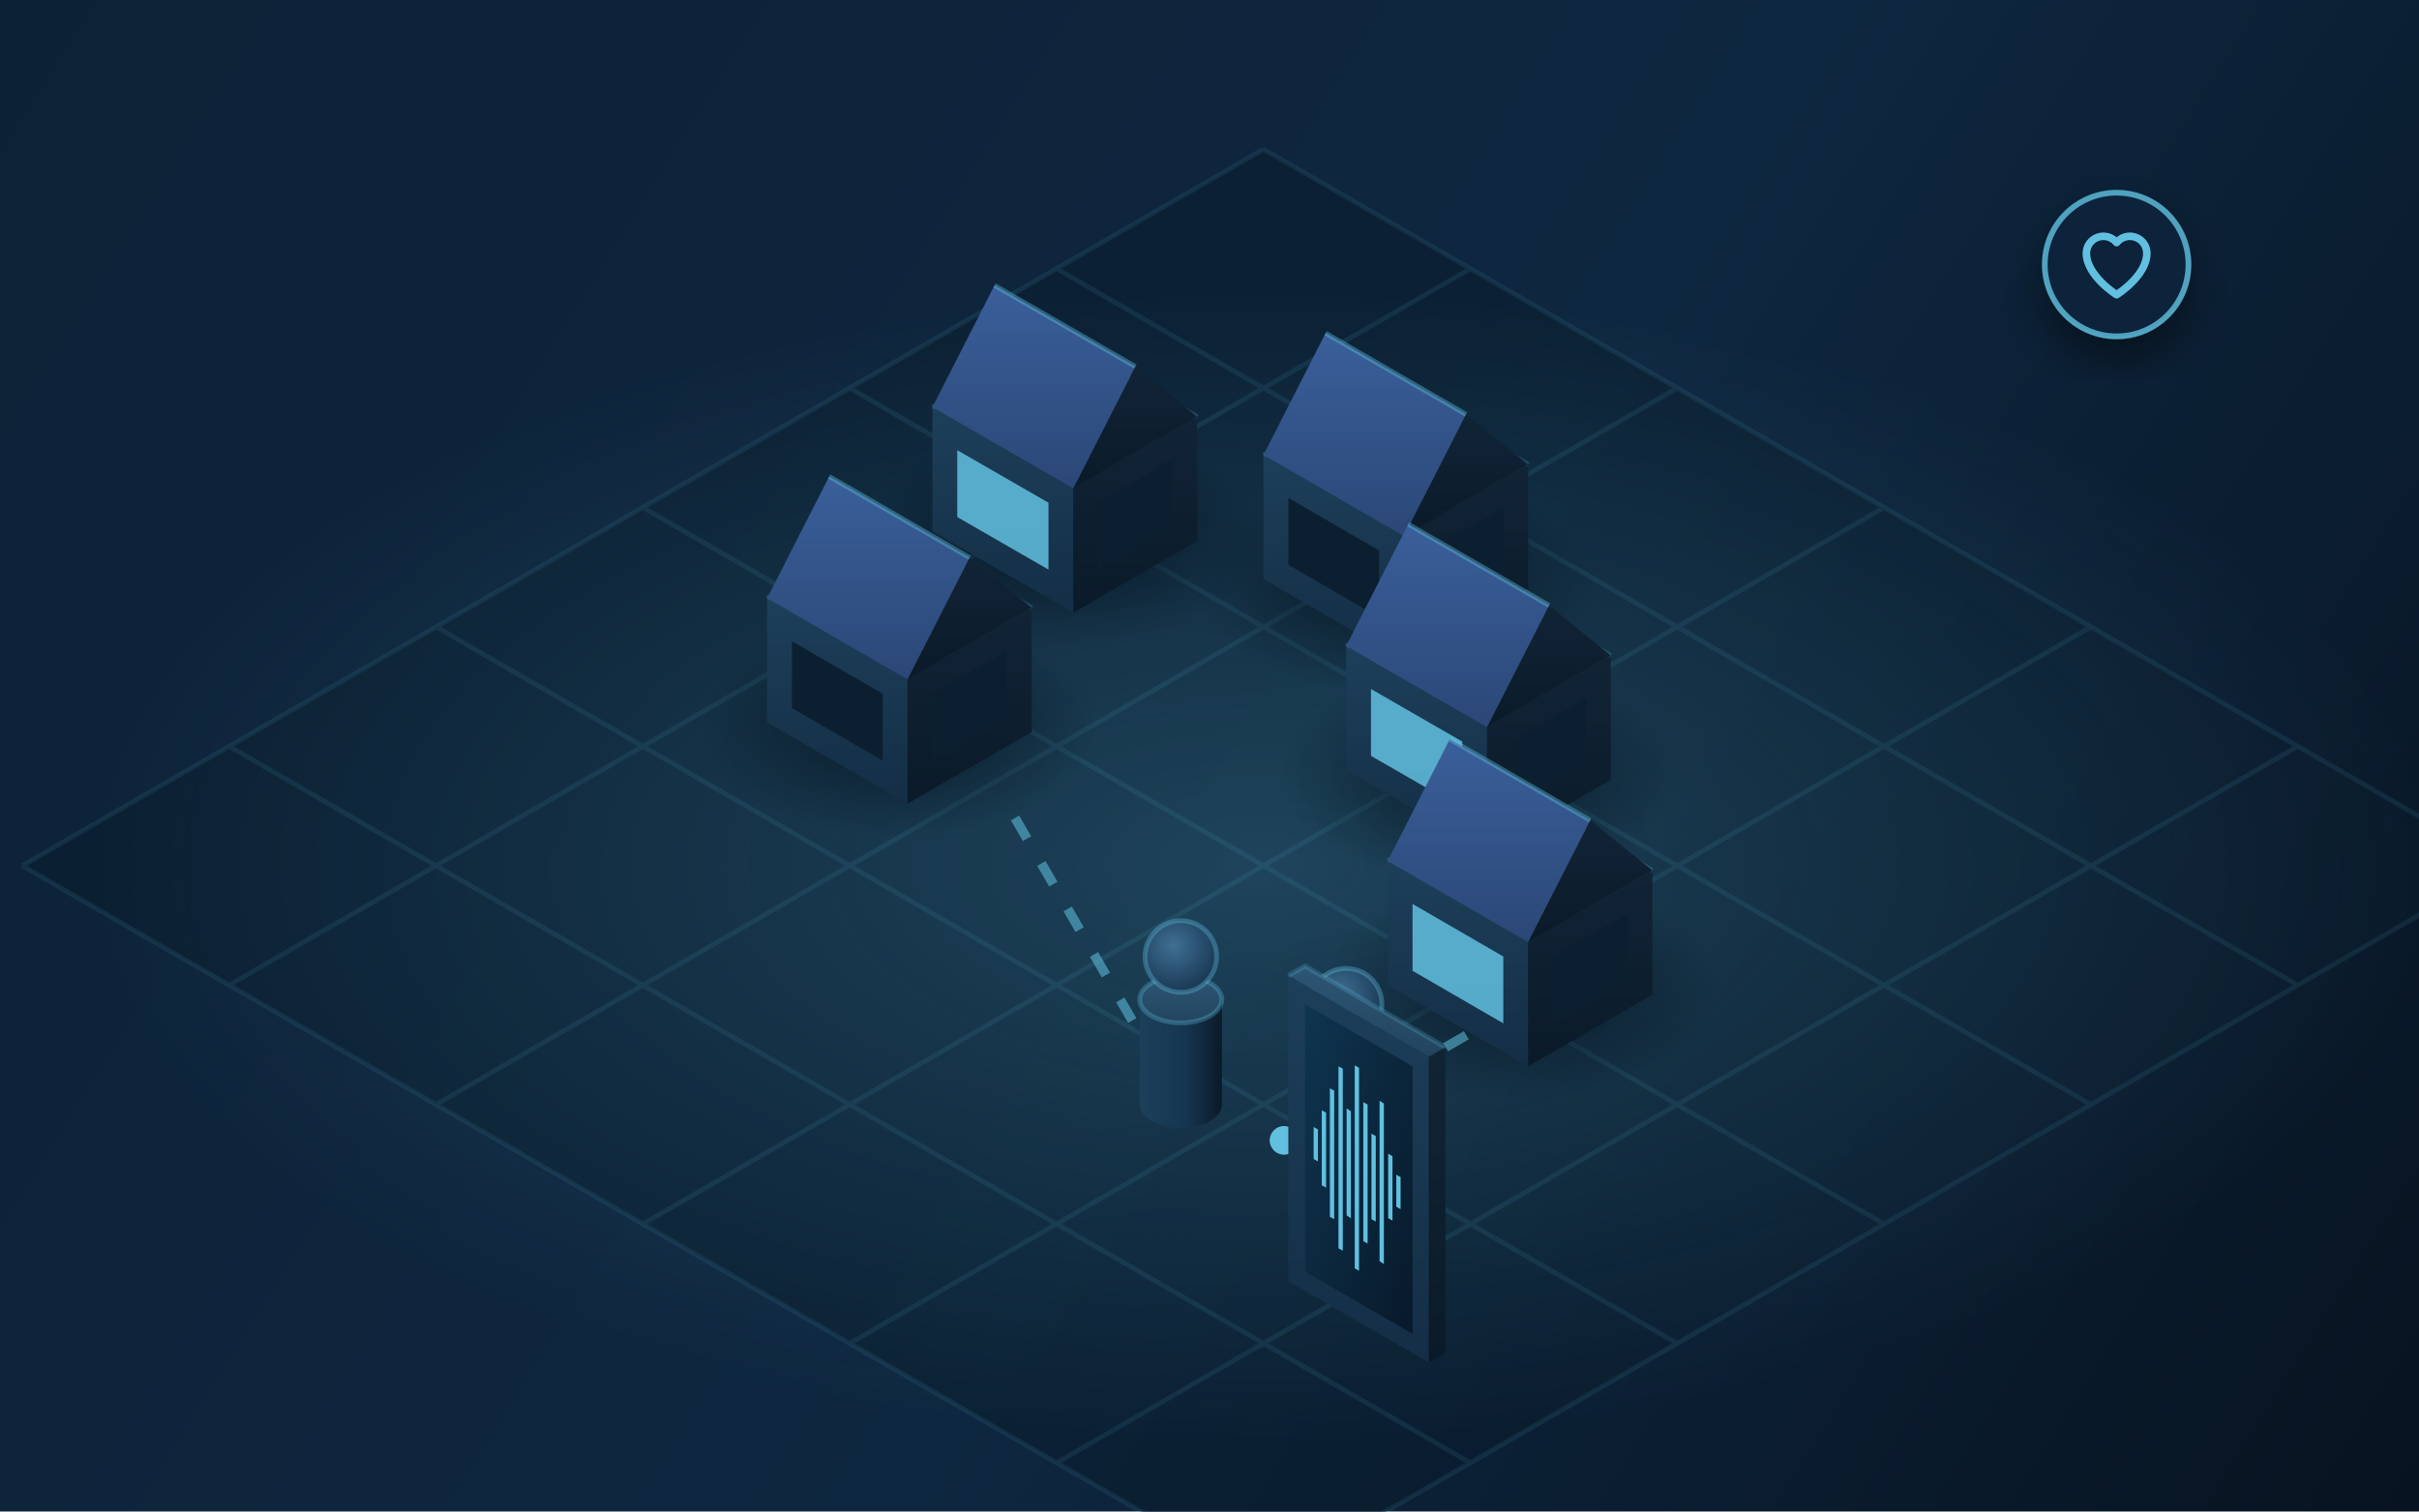
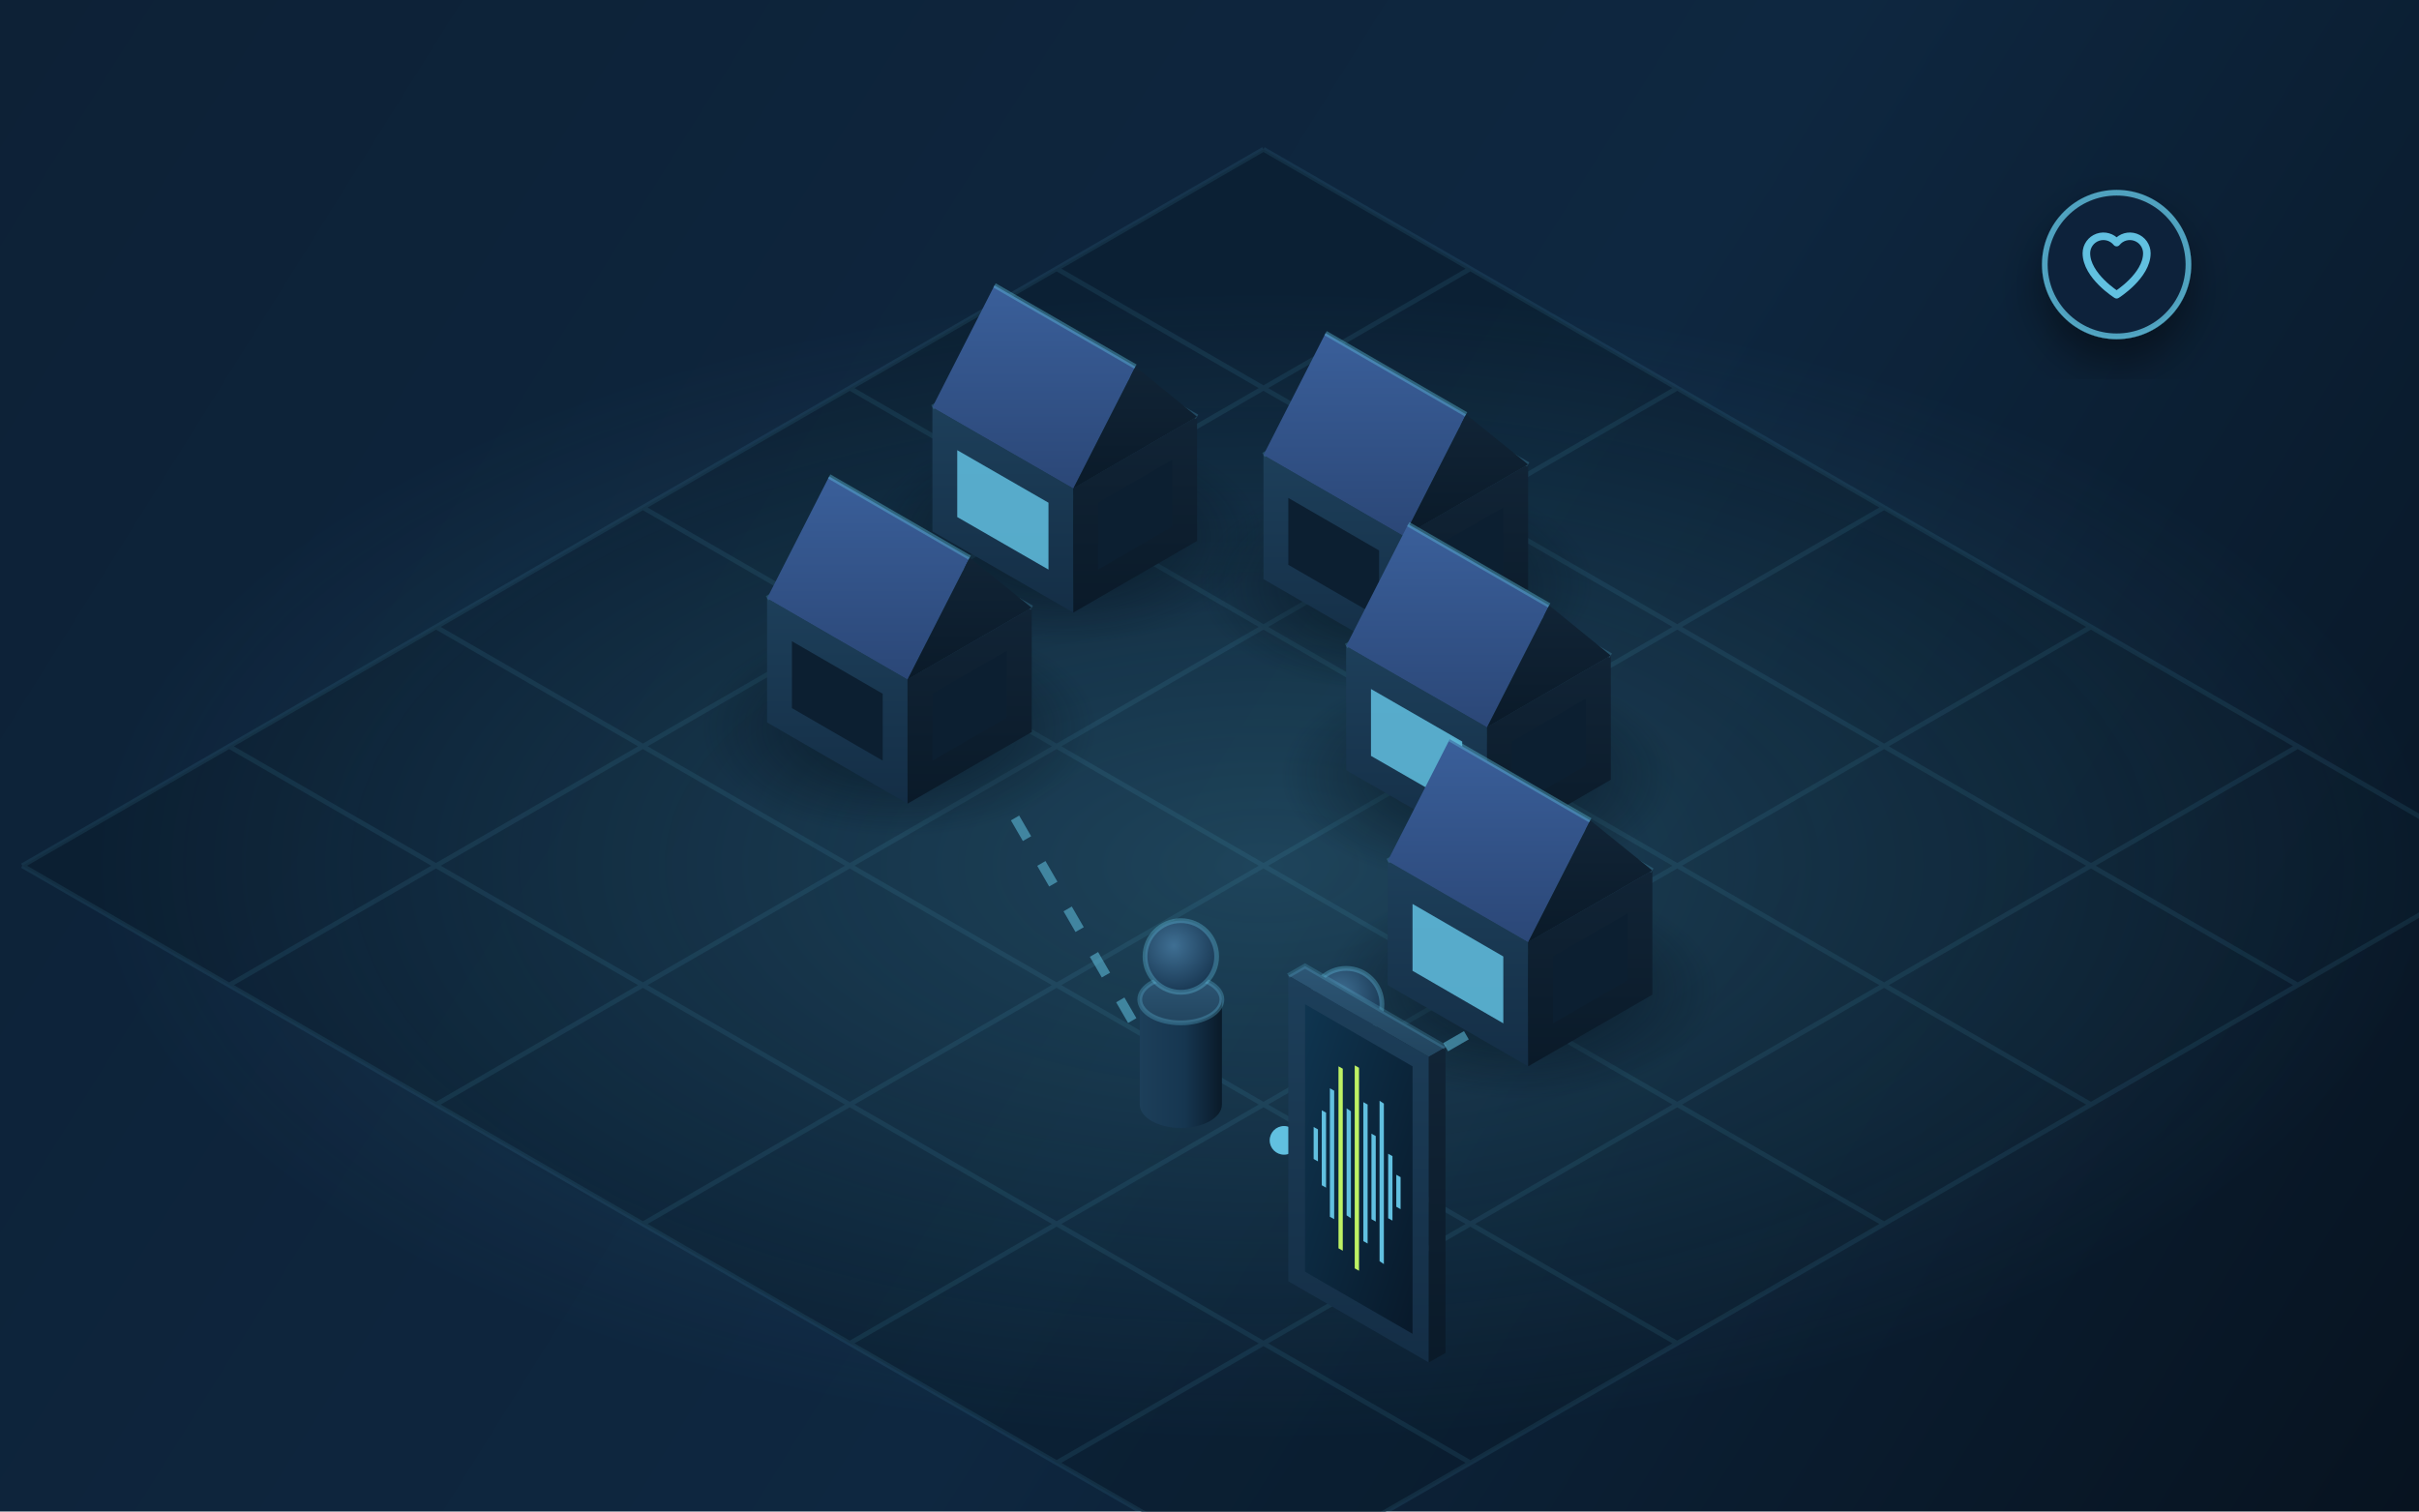
<svg xmlns="http://www.w3.org/2000/svg" viewBox="0 0 640 400" width="640" height="400" role="img" aria-label="An isometric village of small homes connected to a field officer with a phone">
  <defs>
    <linearGradient id="bg" x1="0" y1="0" x2="640" y2="400" gradientUnits="userSpaceOnUse">
      <stop offset="0" stop-color="#0d2136" />
      <stop offset=".55" stop-color="#0e2740" />
      <stop offset="1" stop-color="#071320" />
    </linearGradient>
    <linearGradient id="fTop" x1="0" y1="0" x2="0" y2="1">
      <stop offset="0" stop-color="#2d5675" />
      <stop offset="1" stop-color="#22455f" />
    </linearGradient>
    <linearGradient id="fLeft" x1="0" y1="0" x2="0" y2="1">
      <stop offset="0" stop-color="#1d3f5a" />
      <stop offset="1" stop-color="#142e46" />
    </linearGradient>
    <linearGradient id="fRight" x1="0" y1="0" x2="0" y2="1">
      <stop offset="0" stop-color="#112436" />
      <stop offset="1" stop-color="#0a1a29" />
    </linearGradient>
    <linearGradient id="lTop" x1="0" y1="0" x2="0" y2="1">
      <stop offset="0" stop-color="#3f6f93" />
      <stop offset="1" stop-color="#335d7d" />
    </linearGradient>
    <linearGradient id="lLeft" x1="0" y1="0" x2="0" y2="1">
      <stop offset="0" stop-color="#2a5577" />
      <stop offset="1" stop-color="#1f4461" />
    </linearGradient>
    <linearGradient id="lRight" x1="0" y1="0" x2="0" y2="1">
      <stop offset="0" stop-color="#183650" />
      <stop offset="1" stop-color="#10263a" />
    </linearGradient>
    <linearGradient id="gTop" x1="0" y1="0" x2="0" y2="1">
      <stop offset="0" stop-color="#8fd3ee" />
      <stop offset="1" stop-color="#61c0e0" />
    </linearGradient>
    <linearGradient id="gLeft" x1="0" y1="0" x2="0" y2="1">
      <stop offset="0" stop-color="#3d8fc0" />
      <stop offset="1" stop-color="#2f6f99" />
    </linearGradient>
    <linearGradient id="gRight" x1="0" y1="0" x2="0" y2="1">
      <stop offset="0" stop-color="#26557a" />
      <stop offset="1" stop-color="#1b4060" />
+     </linearGradient>
+     <linearGradient id="mTop" x1="0" y1="0" x2="0" y2="1">
+       <stop offset="0" stop-color="#e4fbb0" />
+       <stop offset="1" stop-color="#bef264" />
+     </linearGradient>
+     <linearGradient id="mLeft" x1="0" y1="0" x2="0" y2="1">
+       <stop offset="0" stop-color="#9ccf45" />
+       <stop offset="1" stop-color="#7fb12f" />
+     </linearGradient>
+     <linearGradient id="mRight" x1="0" y1="0" x2="0" y2="1">
+       <stop offset="0" stop-color="#5f8f22" />
+       <stop offset="1" stop-color="#46701a" />
+     </linearGradient>
+     <linearGradient id="cylM" x1="0" y1="0" x2="1" y2="0">
+       <stop offset="0" stop-color="#9ccf45" />
+       <stop offset="1" stop-color="#46701a" />
    </linearGradient>
    <linearGradient id="roof" x1="0" y1="0" x2="0" y2="1">
      <stop offset="0" stop-color="#3a5f9a" />
      <stop offset="1" stop-color="#2b4777" />
    </linearGradient>
    <linearGradient id="cyl" x1="0" y1="0" x2="1" y2="0">
      <stop offset="0" stop-color="#1d3f5a" />
      <stop offset=".55" stop-color="#163650" />
      <stop offset="1" stop-color="#0a1a29" />
    </linearGradient>
    <linearGradient id="cylG" x1="0" y1="0" x2="1" y2="0">
      <stop offset="0" stop-color="#3d8fc0" />
      <stop offset="1" stop-color="#1b4060" />
    </linearGradient>
    <linearGradient id="screen" x1="0" y1="0" x2="1" y2="1">
      <stop offset="0" stop-color="#0f3550" />
      <stop offset="1" stop-color="#08192a" />
    </linearGradient>
    <radialGradient id="head" cx=".4" cy=".35" r=".7">
      <stop offset="0" stop-color="#3f6f93" />
      <stop offset="1" stop-color="#173550" />
    </radialGradient>
    <radialGradient id="pool" cx=".5" cy=".5" r=".5">
      <stop offset="0" stop-color="#61c0e0" stop-opacity=".22" />
      <stop offset="1" stop-color="#61c0e0" stop-opacity="0" />
    </radialGradient>
    <radialGradient id="shadow" cx=".5" cy=".5" r=".5">
      <stop offset="0" stop-color="#04101b" stop-opacity=".7" />
      <stop offset="1" stop-color="#04101b" stop-opacity="0" />
    </radialGradient>
+     <style>
+ .blink{animation:blink 3.2s ease-in-out infinite}
+ .grow{transform-box:fill-box;transform-origin:50% 100%;animation:grow 2.6s ease-in-out infinite}
+ .wave{transform-box:fill-box;transform-origin:50% 50%;animation:wave 1.1s ease-in-out infinite}
+ .draw{stroke-dasharray:420;animation:draw 3.4s linear infinite}
+ .flow{animation:flow 1.2s linear infinite}
+ .packet{animation:move 2.8s linear infinite}
+ .float{animation:float 4.5s ease-in-out infinite}
+ .ping{animation:ping 2.2s ease-out infinite}
+ .pop{animation:pop 4.5s ease-in-out infinite}
+ .breathe{animation:breathe 5s ease-in-out infinite}
+ @keyframes blink{0%,100%{opacity:.9}50%{opacity:.25}}
+ @keyframes grow{0%,100%{transform:scaleY(1)}50%{transform:scaleY(.55)}}
+ @keyframes wave{0%,100%{transform:scaleY(1)}50%{transform:scaleY(.3)}}
+ @keyframes draw{0%{stroke-dashoffset:420}60%,100%{stroke-dashoffset:0}}
+ @keyframes flow{to{stroke-dashoffset:-22}}
+ @keyframes move{0%{offset-distance:0%;opacity:0}12%,88%{opacity:1}100%{offset-distance:100%;opacity:0}}
+ @keyframes float{0%,100%{transform:translateY(0)}50%{transform:translateY(-7px)}}
+ @keyframes ping{0%{opacity:.15}35%{opacity:1}100%{opacity:.15}}
+ @keyframes pop{0%,12%{opacity:0}28%,100%{opacity:.9}}
+ @keyframes breathe{0%,100%{opacity:.65}50%{opacity:1}}
+ @media (prefers-reduced-motion:reduce){*{animation:none!important}.packet{display:none}}
+ </style>
    <filter id="soft" x="-30%" y="-30%" width="160%" height="160%">
      <feDropShadow dx="0" dy="6" stdDeviation="6" flood-color="#000" flood-opacity=".45" />
    </filter>
  </defs>
  <rect width="640" height="400" fill="url(#bg)" />
  <g transform="translate(-70.2 -86.9) scale(1.264)">
    <polygon points="320.0,100.0 579.8,250.0 320.0,400.0 60.2,250.0" fill="#0a1b2b" opacity=".55" />
    <path d="M320.0 100.0L60.2 250.0M320.0 100.0L579.8 250.0M363.3 125.0L103.5 275.0M276.7 125.0L536.5 275.0M406.6 150.0L146.8 300.0M233.4 150.0L493.2 300.0M449.9 175.0L190.1 325.0M190.1 175.0L449.9 325.0M493.2 200.0L233.4 350.0M146.8 200.0L406.6 350.0M536.5 225.0L276.7 375.0M103.5 225.0L363.3 375.0M579.8 250.0L320.0 400.0M60.2 250.0L320.0 400.0" stroke="#61c0e0" stroke-opacity=".1" stroke-width="1" />
-     <ellipse cx="320.0" cy="250.0" rx="250" ry="120" fill="url(#pool)" />
+     <ellipse class="breathe" cx="320.0" cy="250.0" rx="250" ry="120" fill="url(#pool)" />
    <ellipse cx="278.4" cy="181.0" rx="41.6" ry="22.9" fill="url(#shadow)" />
    <ellipse cx="347.7" cy="191.0" rx="41.6" ry="22.9" fill="url(#shadow)" />
    <ellipse cx="365.0" cy="231.0" rx="41.6" ry="22.9" fill="url(#shadow)" />
    <ellipse cx="243.8" cy="221.0" rx="41.6" ry="22.9" fill="url(#shadow)" />
    <ellipse cx="373.7" cy="276.0" rx="41.6" ry="22.9" fill="url(#shadow)" />
-     <line x1="268.0" y1="240.0" x2="302.7" y2="300.0" stroke="#61c0e0" stroke-opacity="0.55" stroke-width="2" stroke-dasharray="5 6" />
+     <line x1="268.0" y1="240.0" x2="302.7" y2="300.0" stroke="#61c0e0" stroke-opacity="0.55" stroke-width="2" class="flow" stroke-dasharray="5 6" />
    <circle cx="302.7" cy="300.0" r="3" fill="#61c0e0" />
-     <line x1="372.0" y1="280.0" x2="324.3" y2="307.5" stroke="#61c0e0" stroke-opacity="0.55" stroke-width="2" stroke-dasharray="5 6" />
+     <circle class="packet" r="3.6" fill="#a3dbf0" style="offset-path:path('M268.0 240.0L302.7 300.0');animation-delay:2.53s" />
+     <line x1="372.0" y1="280.0" x2="324.3" y2="307.5" stroke="#61c0e0" stroke-opacity="0.55" stroke-width="2" class="flow" stroke-dasharray="5 6" />
    <circle cx="324.3" cy="307.5" r="3" fill="#61c0e0" />
+     <circle class="packet" r="3.6" fill="#bef264" style="offset-path:path('M372.0 280.0L324.3 307.5');animation-delay:0.34s" />
    <polygon points="276.7,139.0 306.1,156.0 280.2,171.0 250.7,154.0" fill="url(#fTop)" />
    <polygon points="250.7,180.0 280.2,197.0 280.2,171.0 250.7,154.0" fill="url(#fLeft)" />
    <polygon points="306.1,182.0 280.2,197.0 280.2,171.0 306.1,156.0" fill="url(#fRight)" />
    <polyline points="250.7,154.0 276.7,139.0 306.1,156.0" fill="none" stroke="#61c0e0" stroke-opacity=".22" stroke-width="1" />
-     <polygon points="255.9,177.0 275.0,188.0 275.0,174.0 255.9,163.0" fill="#61c0e0" opacity="0.85" />
+     <polygon class="blink" style="animation-delay:1.10s" points="255.9,177.0 275.0,188.0 275.0,174.0 255.9,163.0" fill="#61c0e0" opacity="0.85" />
    <polygon points="300.9,179.0 285.4,188.0 285.4,174.0 300.9,165.0" fill="#0c1f31" opacity="1" />
    <polygon points="250.7,154.0 280.2,171.0 293.2,145.5 263.7,128.5" fill="url(#roof)" />
    <polygon points="306.1,156.0 280.2,171.0 293.2,145.5" fill="url(#fRight)" />
    <line x1="263.7" y1="128.5" x2="293.2" y2="145.5" stroke="#61c0e0" stroke-opacity=".4" />
    <polygon points="346.0,149.0 375.4,166.0 349.4,181.0 320.0,164.0" fill="url(#fTop)" />
    <polygon points="320.0,190.0 349.4,207.0 349.4,181.0 320.0,164.0" fill="url(#fLeft)" />
    <polygon points="375.4,192.0 349.4,207.0 349.4,181.0 375.4,166.0" fill="url(#fRight)" />
    <polyline points="320.0,164.0 346.0,149.0 375.4,166.0" fill="none" stroke="#61c0e0" stroke-opacity=".22" stroke-width="1" />
    <polygon points="325.2,187.0 344.2,198.0 344.2,184.0 325.2,173.0" fill="#0c1f31" opacity="1" />
    <polygon points="370.2,189.0 354.6,198.0 354.6,184.0 370.2,175.0" fill="#0c1f31" opacity="1" />
    <polygon points="320.0,164.0 349.4,181.0 362.4,155.5 333.0,138.5" fill="url(#roof)" />
    <polygon points="375.4,166.0 349.4,181.0 362.4,155.5" fill="url(#fRight)" />
    <line x1="333.0" y1="138.5" x2="362.4" y2="155.5" stroke="#61c0e0" stroke-opacity=".4" />
    <polygon points="242.1,179.0 271.5,196.0 245.5,211.0 216.1,194.0" fill="url(#fTop)" />
    <polygon points="216.1,220.0 245.5,237.0 245.5,211.0 216.1,194.0" fill="url(#fLeft)" />
    <polygon points="271.5,222.0 245.5,237.0 245.5,211.0 271.5,196.0" fill="url(#fRight)" />
    <polyline points="216.1,194.0 242.1,179.0 271.5,196.0" fill="none" stroke="#61c0e0" stroke-opacity=".22" stroke-width="1" />
    <polygon points="221.3,217.0 240.3,228.0 240.3,214.0 221.3,203.0" fill="#0c1f31" opacity="1" />
    <polygon points="266.3,219.0 250.7,228.0 250.7,214.0 266.3,205.0" fill="#0c1f31" opacity="1" />
    <polygon points="216.1,194.0 245.5,211.0 258.5,185.5 229.1,168.5" fill="url(#roof)" />
    <polygon points="271.5,196.0 245.5,211.0 258.5,185.5" fill="url(#fRight)" />
    <line x1="229.1" y1="168.5" x2="258.5" y2="185.5" stroke="#61c0e0" stroke-opacity=".4" />
    <polygon points="363.3,189.0 392.7,206.0 366.8,221.0 337.3,204.0" fill="url(#fTop)" />
    <polygon points="337.3,230.0 366.8,247.0 366.8,221.0 337.3,204.0" fill="url(#fLeft)" />
    <polygon points="392.7,232.0 366.8,247.0 366.8,221.0 392.7,206.0" fill="url(#fRight)" />
    <polyline points="337.3,204.0 363.3,189.0 392.7,206.0" fill="none" stroke="#61c0e0" stroke-opacity=".22" stroke-width="1" />
-     <polygon points="342.5,227.0 361.6,238.0 361.6,224.0 342.5,213.0" fill="#61c0e0" opacity="0.85" />
+     <polygon class="blink" style="animation-delay:1.71s" points="342.5,227.0 361.6,238.0 361.6,224.0 342.5,213.0" fill="#61c0e0" opacity="0.85" />
    <polygon points="387.5,229.0 372.0,238.0 372.0,224.0 387.5,215.0" fill="#0c1f31" opacity="1" />
    <polygon points="337.3,204.0 366.8,221.0 379.8,195.5 350.3,178.5" fill="url(#roof)" />
    <polygon points="392.7,206.0 366.8,221.0 379.8,195.5" fill="url(#fRight)" />
    <line x1="350.3" y1="178.5" x2="379.8" y2="195.5" stroke="#61c0e0" stroke-opacity=".4" />
    <polygon points="372.0,234.0 401.4,251.0 375.4,266.0 346.0,249.0" fill="url(#fTop)" />
    <polygon points="346.0,275.0 375.4,292.0 375.4,266.0 346.0,249.0" fill="url(#fLeft)" />
    <polygon points="401.4,277.0 375.4,292.0 375.4,266.0 401.4,251.0" fill="url(#fRight)" />
    <polyline points="346.0,249.0 372.0,234.0 401.4,251.0" fill="none" stroke="#61c0e0" stroke-opacity=".22" stroke-width="1" />
-     <polygon points="351.2,272.0 370.2,283.0 370.2,269.0 351.2,258.0" fill="#61c0e0" opacity="0.85" />
+     <polygon class="blink" style="animation-delay:2.32s" points="351.2,272.0 370.2,283.0 370.2,269.0 351.2,258.0" fill="#61c0e0" opacity="0.85" />
    <polygon points="396.2,274.0 380.6,283.0 380.6,269.0 396.2,260.0" fill="#0c1f31" opacity="1" />
    <polygon points="346.0,249.0 375.4,266.0 388.4,240.5 359.0,223.5" fill="url(#roof)" />
    <polygon points="401.4,251.0 375.4,266.0 388.4,240.5" fill="url(#fRight)" />
    <line x1="359.0" y1="223.5" x2="388.4" y2="240.5" stroke="#61c0e0" stroke-opacity=".4" />
    <path d="M294.1,278.0 L294.1,300.0 A8.6,4.9 0 0 0 311.3,300.0 L311.3,278.0 Z" fill="url(#cyl)" />
    <ellipse cx="302.7" cy="278.0" rx="8.6" ry="4.9" fill="url(#fTop)" />
    <ellipse cx="302.7" cy="278.0" rx="8.6" ry="4.9" fill="none" stroke="#61c0e0" stroke-opacity=".3" />
    <circle cx="302.7" cy="269.0" r="7.5" fill="url(#head)" />
    <circle cx="302.7" cy="269.0" r="7.5" fill="none" stroke="#61c0e0" stroke-opacity=".35" />
    <path d="M328.7,288.0 L328.7,310.0 A8.6,4.9 0 0 0 345.9,310.0 L345.9,288.0 Z" fill="url(#cyl)" />
    <ellipse cx="337.3" cy="288.0" rx="8.6" ry="4.9" fill="url(#fTop)" />
    <ellipse cx="337.3" cy="288.0" rx="8.6" ry="4.9" fill="none" stroke="#61c0e0" stroke-opacity=".3" />
    <circle cx="337.3" cy="279.0" r="7.5" fill="url(#head)" />
    <circle cx="337.3" cy="279.0" r="7.5" fill="none" stroke="#61c0e0" stroke-opacity=".35" />
    <polygon points="328.7,271.0 358.1,288.0 354.6,290.0 325.2,273.0" fill="url(#fTop)" />
    <polygon points="325.2,337.0 354.6,354.0 354.6,290.0 325.2,273.0" fill="url(#fLeft)" />
    <polygon points="358.1,352.0 354.6,354.0 354.6,290.0 358.1,288.0" fill="url(#fRight)" />
    <polyline points="325.2,273.0 328.7,271.0 358.1,288.0" fill="none" stroke="#61c0e0" stroke-opacity=".22" stroke-width="1" />
    <polygon points="328.7,335.0 351.2,348.0 351.2,292.0 328.7,279.0" fill="url(#screen)" />
-     <polygon points="330.5,311.4 331.4,311.9 331.4,305.2 330.5,304.7" fill="#61c0e0" />
-     <polygon points="332.2,316.9 333.1,317.4 333.1,301.7 332.2,301.2" fill="#61c0e0" />
-     <polygon points="333.9,323.5 334.8,324.0 334.8,297.1 333.9,296.6" fill="#61c0e0" />
-     <polygon points="335.7,330.1 336.6,330.6 336.6,292.5 335.7,292.0" fill="#61c0e0" />
-     <polygon points="337.4,323.2 338.3,323.8 338.3,301.4 337.4,300.8" fill="#61c0e0" />
-     <polygon points="339.1,334.3 340.0,334.8 340.0,292.3 339.1,291.8" fill="#61c0e0" />
-     <polygon points="340.9,328.6 341.8,329.1 341.8,300.0 340.9,299.5" fill="#61c0e0" />
-     <polygon points="342.6,324.0 343.5,324.5 343.5,306.6 342.6,306.1" fill="#61c0e0" />
-     <polygon points="344.3,332.8 345.2,333.4 345.2,299.8 344.3,299.2" fill="#61c0e0" />
-     <polygon points="346.1,323.8 347.0,324.3 347.0,310.8 346.1,310.3" fill="#61c0e0" />
-     <polygon points="347.8,321.4 348.7,321.9 348.7,315.2 347.8,314.7" fill="#61c0e0" />
+     <polygon class="wave" style="animation-delay:0.00s" points="330.5,311.4 331.4,311.9 331.4,305.2 330.5,304.7" fill="#61c0e0" />
+     <polygon class="wave" style="animation-delay:0.09s" points="332.2,316.9 333.1,317.4 333.1,301.7 332.2,301.2" fill="#61c0e0" />
+     <polygon class="wave" style="animation-delay:0.18s" points="333.9,323.5 334.8,324.0 334.8,297.1 333.9,296.6" fill="#61c0e0" />
+     <polygon class="wave" style="animation-delay:0.27s" points="335.7,330.1 336.6,330.6 336.6,292.5 335.7,292.0" fill="#bef264" />
+     <polygon class="wave" style="animation-delay:0.36s" points="337.4,323.2 338.3,323.8 338.3,301.4 337.4,300.8" fill="#61c0e0" />
+     <polygon class="wave" style="animation-delay:0.45s" points="339.1,334.3 340.0,334.8 340.0,292.3 339.1,291.8" fill="#bef264" />
+     <polygon class="wave" style="animation-delay:0.54s" points="340.9,328.6 341.8,329.1 341.8,300.0 340.9,299.5" fill="#61c0e0" />
+     <polygon class="wave" style="animation-delay:0.63s" points="342.6,324.0 343.5,324.5 343.5,306.6 342.6,306.1" fill="#61c0e0" />
+     <polygon class="wave" style="animation-delay:0.72s" points="344.3,332.8 345.2,333.4 345.2,299.8 344.3,299.2" fill="#61c0e0" />
+     <polygon class="wave" style="animation-delay:0.81s" points="346.1,323.8 347.0,324.3 347.0,310.8 346.1,310.3" fill="#61c0e0" />
+     <polygon class="wave" style="animation-delay:0.90s" points="347.8,321.4 348.7,321.9 348.7,315.2 347.8,314.7" fill="#61c0e0" />
  </g>
-   <g filter="url(#soft)">
-     <circle cx="560" cy="70" r="19" fill="#10243a" stroke="#61c0e0" stroke-opacity=".8" stroke-width="1.5" />
-   </g>
-   <g transform="translate(548 58)" fill="none" stroke="#61c0e0" stroke-width="2" stroke-linecap="round" stroke-linejoin="round">
-     <path d="M12 20s-8-5-8-11a4.5 4.5 0 0 1 8-2.8A4.5 4.5 0 0 1 20 9c0 6-8 11-8 11z" />
+   <g class="float" style="animation-delay:0.75s">
+     <g filter="url(#soft)">
+       <circle cx="560" cy="70" r="19" fill="#10243a" stroke="#61c0e0" stroke-opacity=".8" stroke-width="1.5" />
+     </g>
+     <g transform="translate(548 58)" fill="none" stroke="#61c0e0" stroke-width="2" stroke-linecap="round" stroke-linejoin="round">
+       <path d="M12 20s-8-5-8-11a4.5 4.5 0 0 1 8-2.8A4.5 4.5 0 0 1 20 9c0 6-8 11-8 11z" />
+     </g>
  </g>
</svg>
